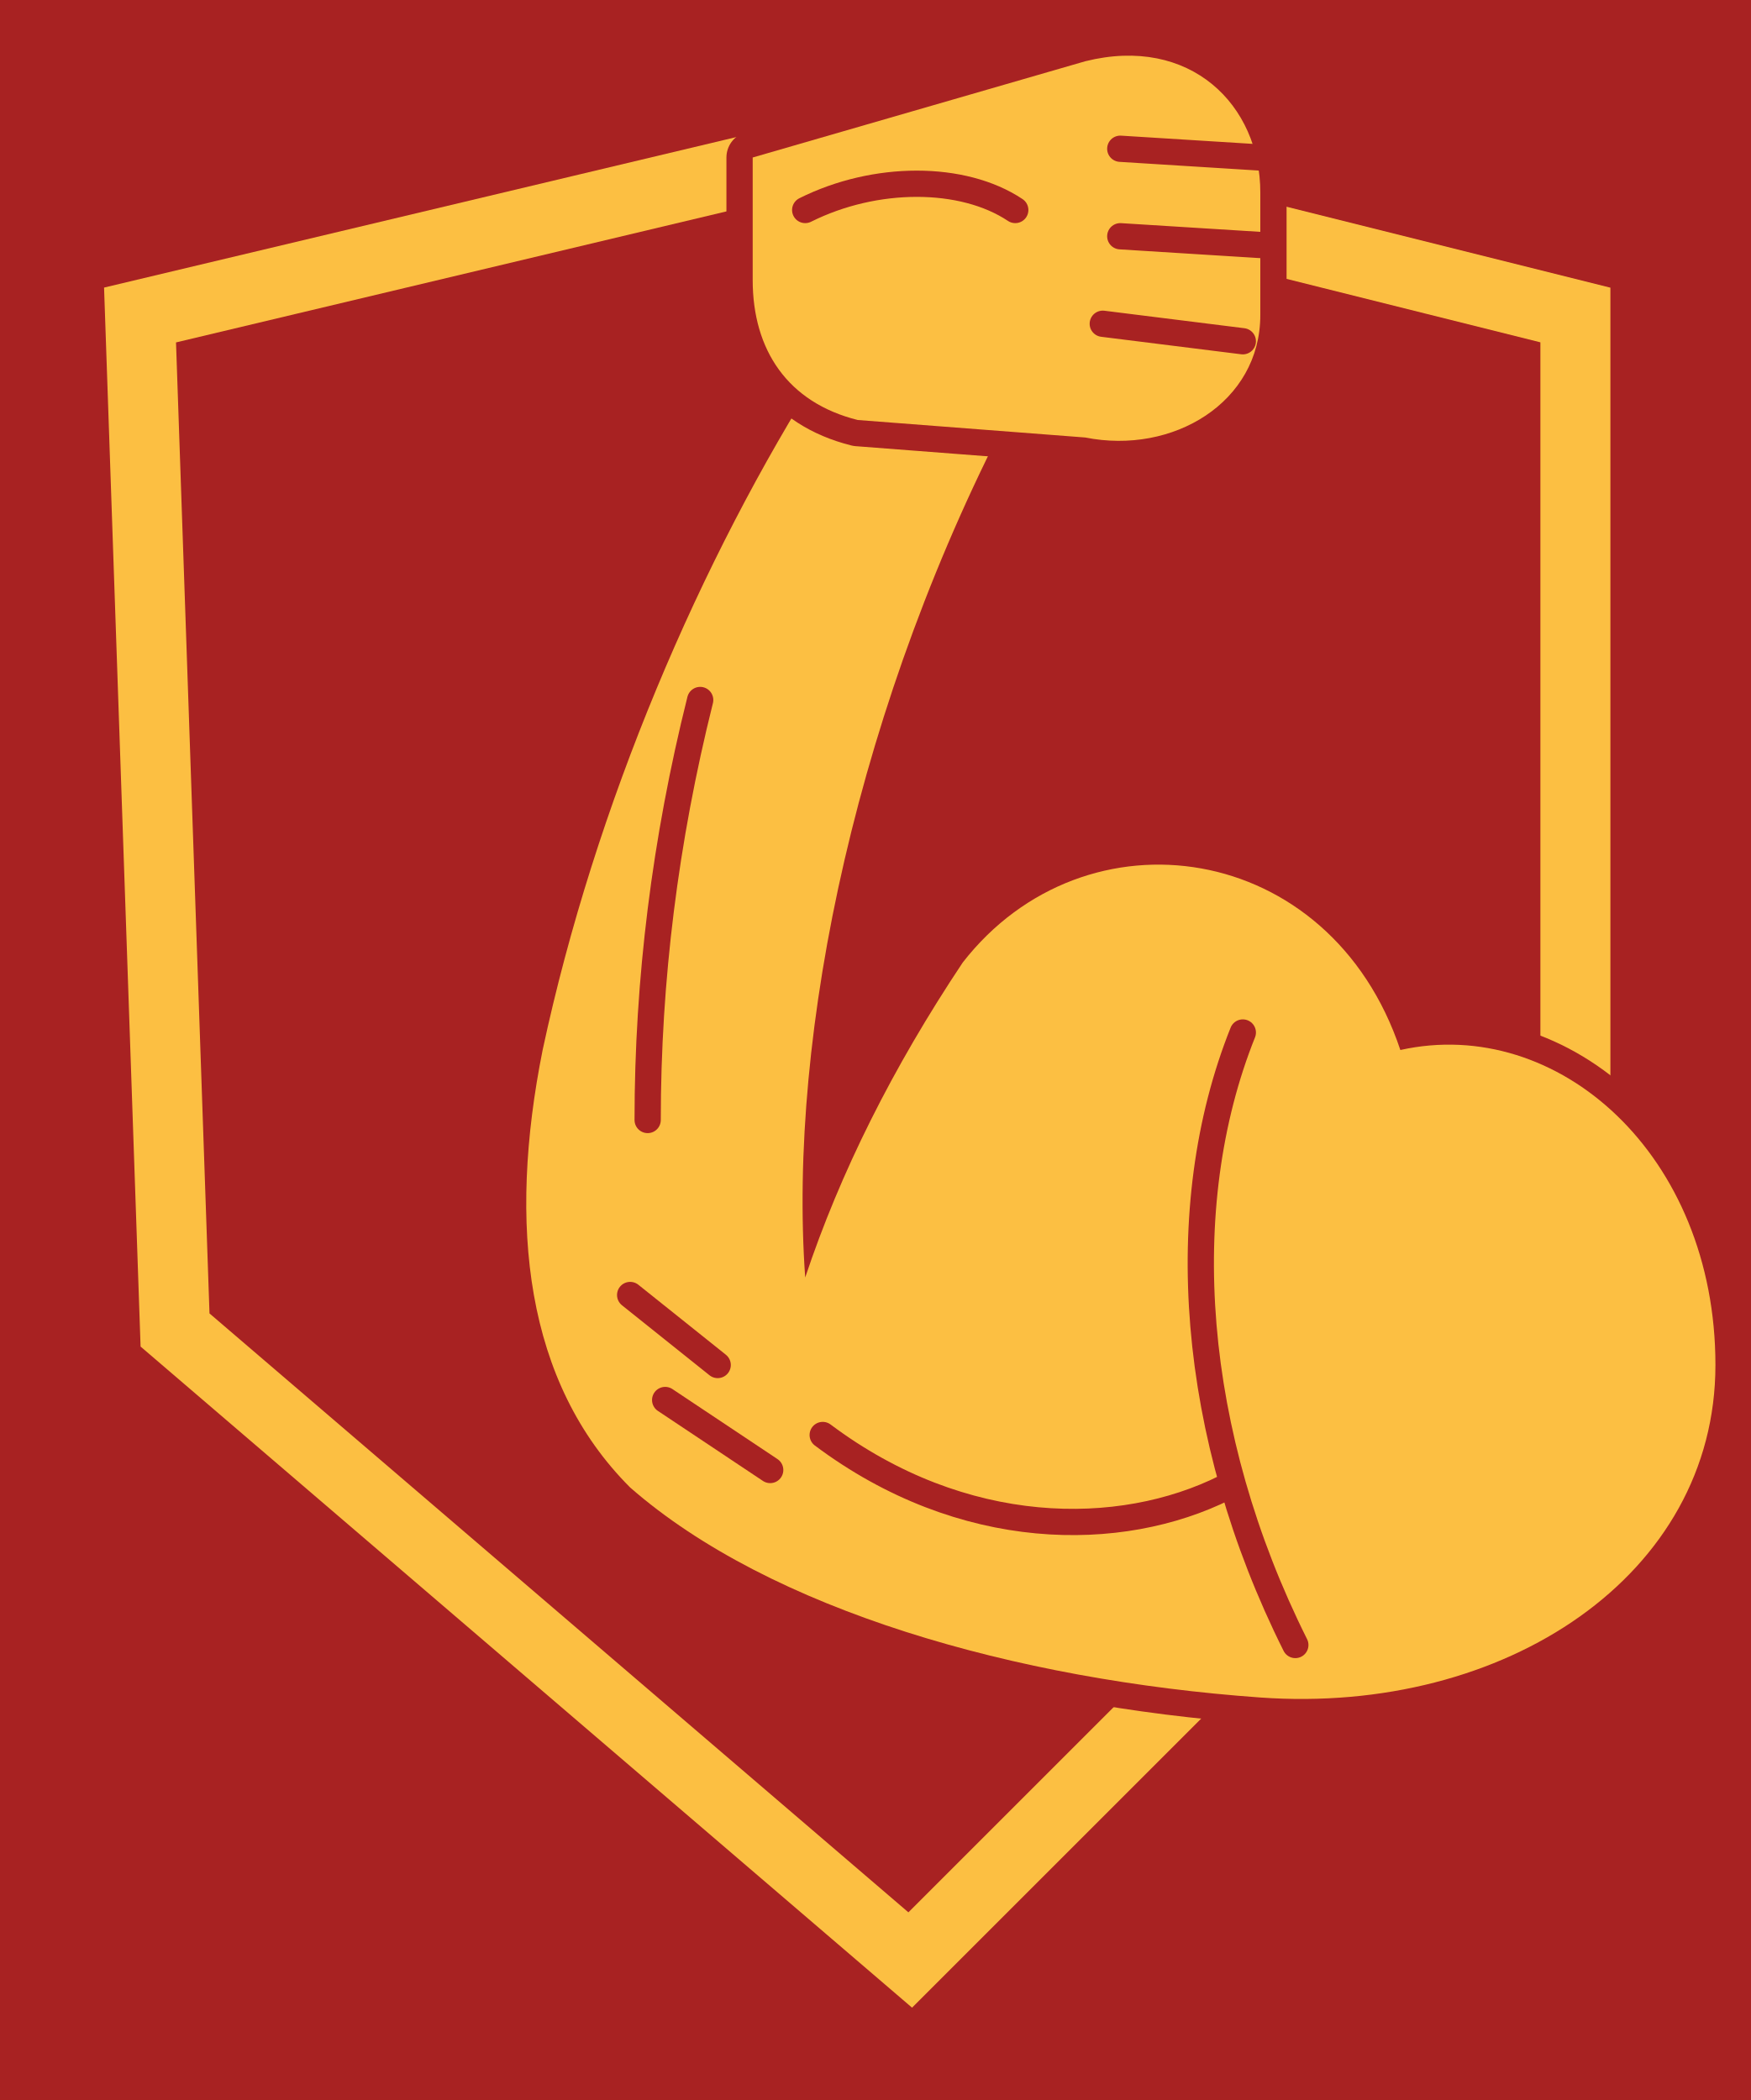
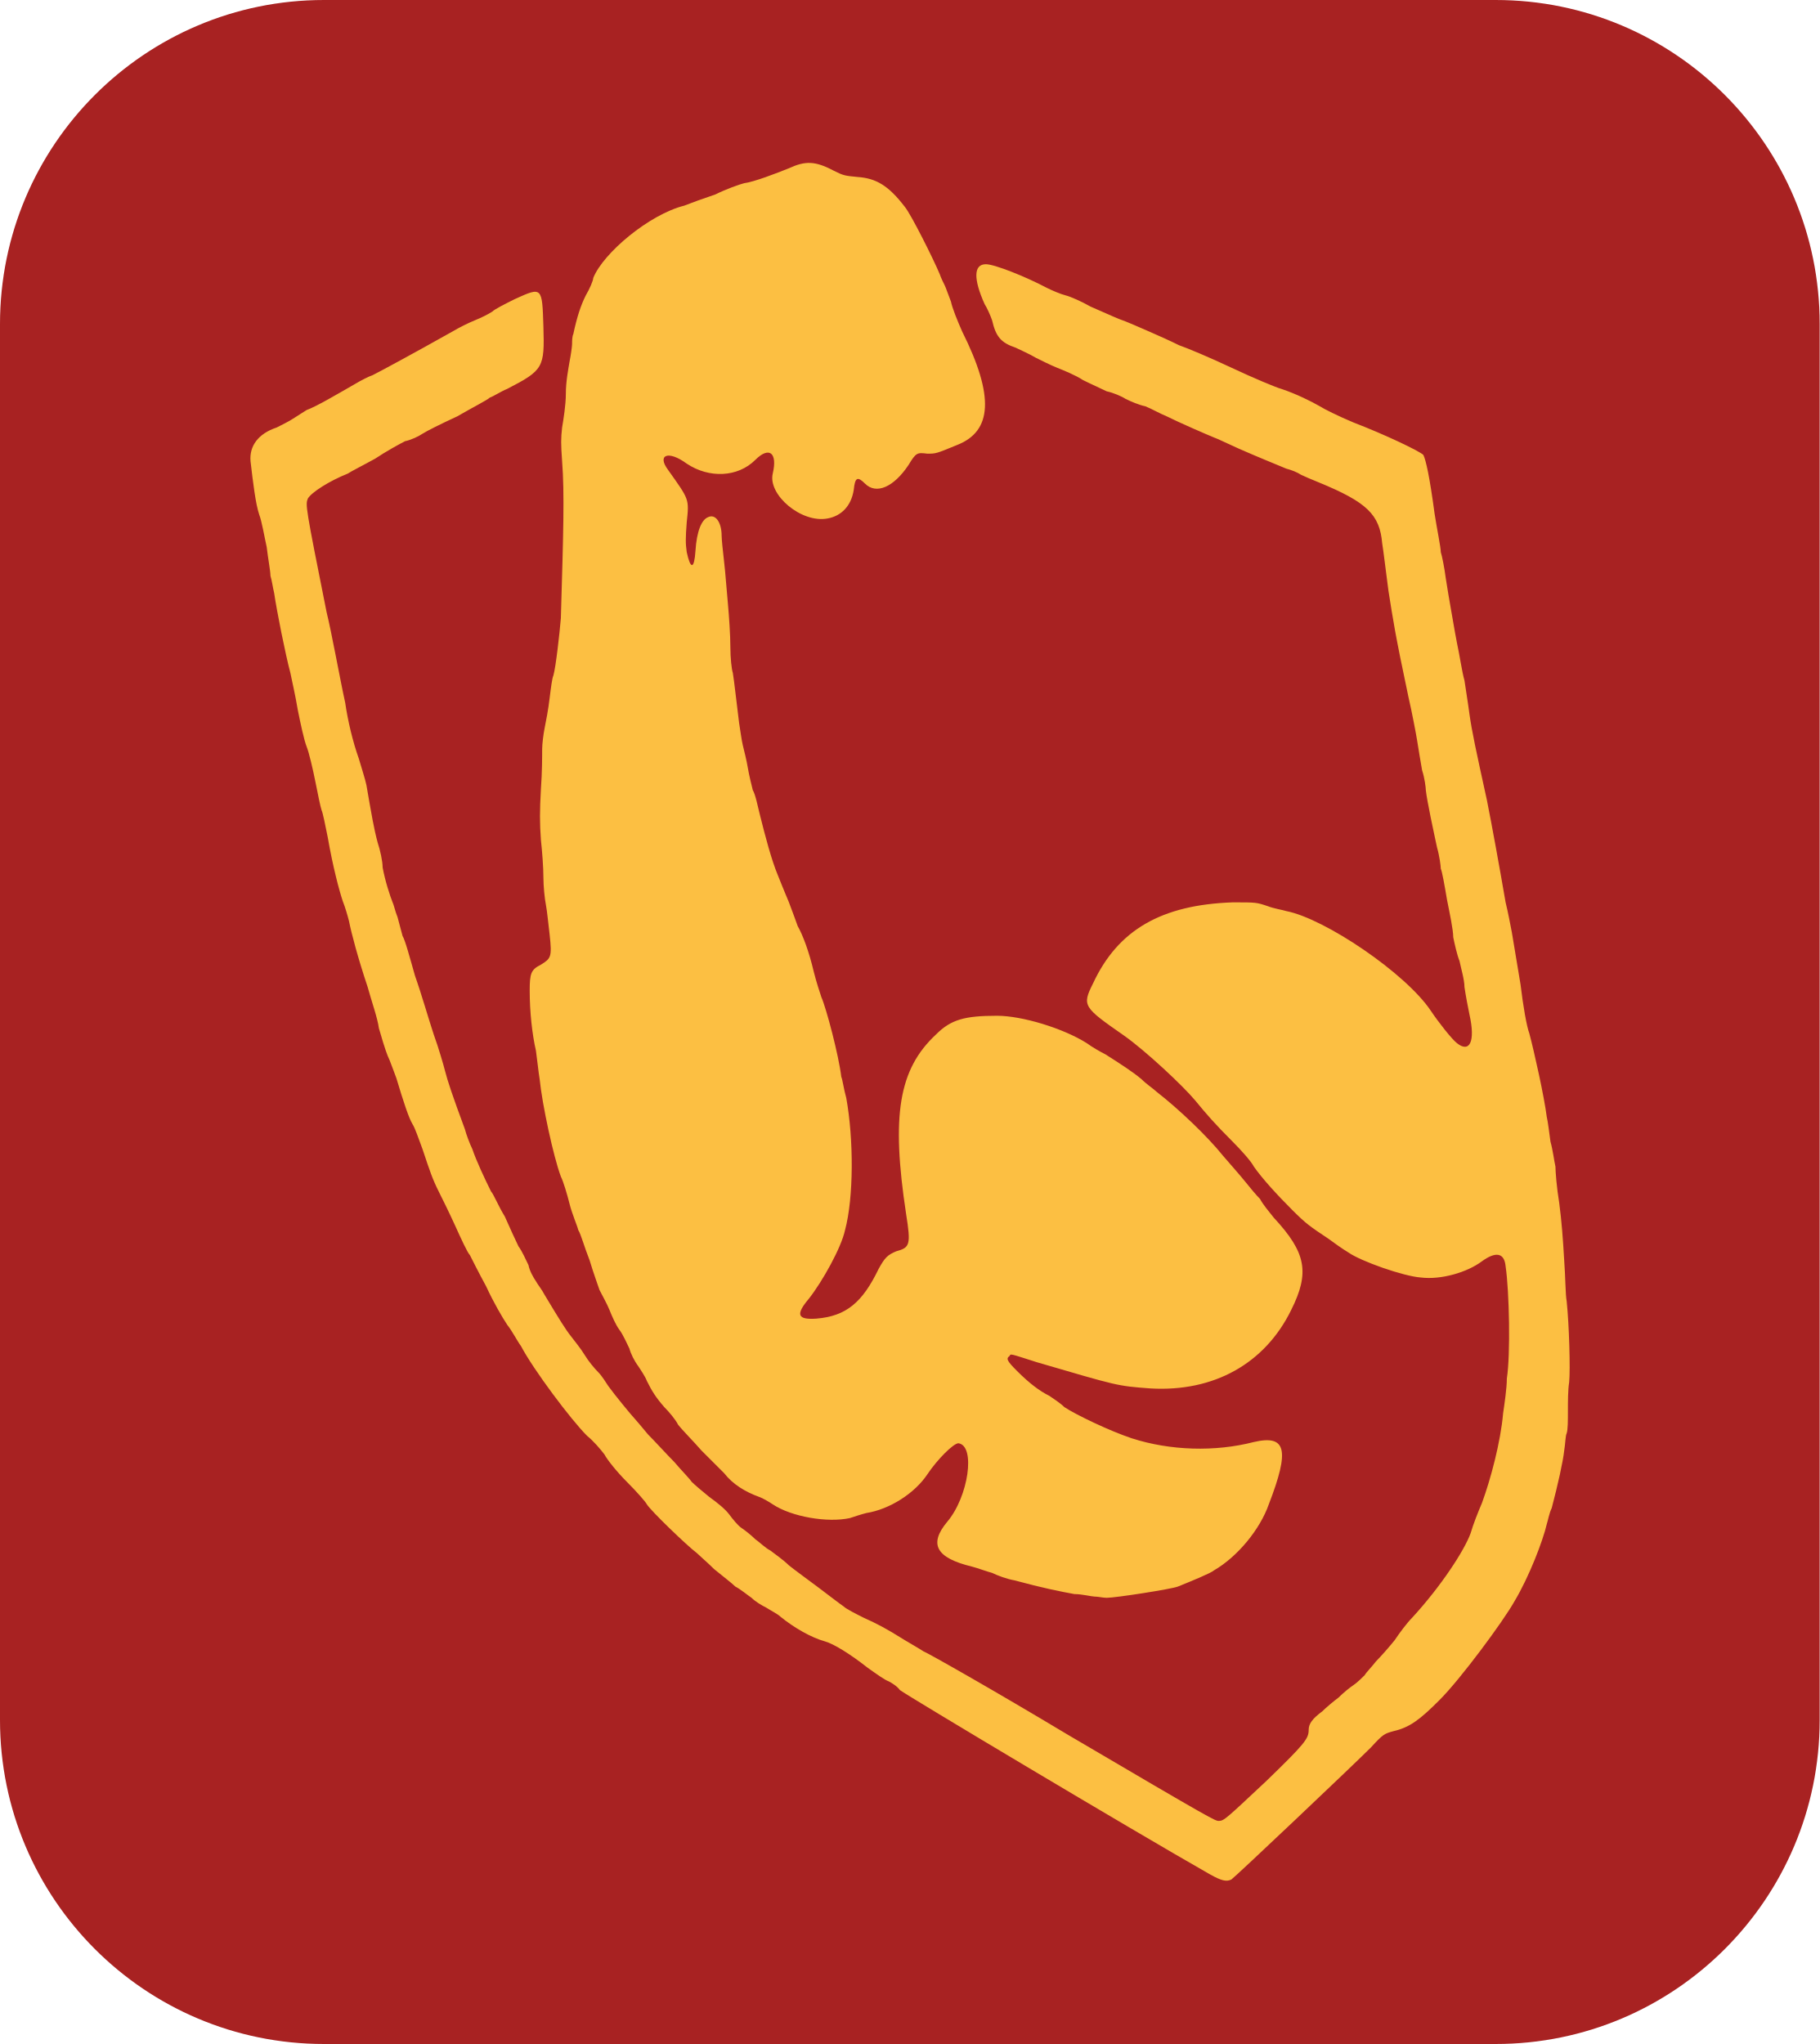
- <svg xmlns="http://www.w3.org/2000/svg" viewBox="0 0 100 120" style="--logo-bg:#a82222">
-   <rect x="-10" y="-4" width="120" height="128" rx="22" fill="#a82222" />
-   <path class="lg-shield" d="M8 18 L50 8 L90 18 L90 74 L52 112 L10 76 Z" fill="none" stroke="#fcbf42" stroke-width="4" />
-   <g class="lg-arm">
-     <g fill="#fcbf42" stroke="#a82222" stroke-width="3" paint-order="stroke" stroke-linejoin="round">
-       <path d="M47 21 C 40 32, 34 46, 31 60 C 29 70, 30 79, 36 85 C 44 92, 58 96, 72 97 C 86 98, 98 90, 98 78 C 98 66, 89 58, 80 60 C 76 48, 62 46, 55 55 C 51 61, 48 67, 46 73 C 45 59, 49 40, 58 23 Z" />
-       <path d="M43 9 L 62 3.5 C 68 2, 72 6, 72 11 L 72 18 C 72 23, 67 26, 62 25 L 49 24 C 45 23, 43 20, 43 16 Z" />
-     </g>
-     <g fill="none" stroke="#a82222" stroke-width="1.5" stroke-linecap="round">
-       <path d="M64 8.5 L72 9" />
-       <path d="M64 13.5 L72 14" />
-       <path d="M63 18.5 L71 19.5" />
-       <path d="M46 12 C 50 10, 55 10, 58 12" />
-       <path d="M71 59 C 67 69, 68 82, 74 94" />
-       <path d="M47 82 C 55 88, 64 88, 70 85" />
-       <path d="M38 80 L 44 84" />
-       <path d="M36 74 L 41 78" />
-       <path d="M40 40 C 38 48, 37 56, 37 64" />
-     </g>
-   </g>
+ <svg xmlns="http://www.w3.org/2000/svg" viewBox="-180 -110 1460 1640">
+   <rect x="-180" y="-110" width="1460" height="1640" rx="260" fill="#a82222" />
+   <path fill="#fcbf42" fill-rule="evenodd" d="M791 1394C726 1357 547 1250 542 1246C540 1243 535 1240 533 1239C530 1238 523 1233 516 1228C502 1217 489 1209 482 1207C471 1204 457 1196 446 1187C444 1185 438 1182 435 1180C431 1178 426 1175 423 1172C420 1170 414 1165 410 1163C407 1160 399 1154 393 1149C388 1144 381 1138 379 1136C371 1130 342 1102 339 1097C338 1095 331 1087 323 1079C315 1071 307 1061 305 1057C302 1053 296 1046 291 1042C278 1029 248 989 238 970C235 966 231 958 227 953C223 947 216 935 210 922C204 911 198 899 197 897C195 895 190 884 185 873C180 862 174 850 172 846C167 836 165 830 159 812C156 804 153 795 151 792C148 787 144 775 138 755C136 750 133 741 131 737C129 732 126 722 124 715C123 707 118 693 115 682C107 658 102 639 100 629C99 625 97 618 95 613C92 604 87 585 83 562C81 552 79 542 78 540C77 537 75 527 73 517C71 507 68 494 66 489C64 484 61 470 59 460C57 448 54 435 53 430C49 415 42 380 40 366C39 362 38 355 37 352C37 348 35 338 34 329C32 320 30 308 28 303C25 294 23 277 21 260C20 248 27 238 42 233C46 231 52 228 55 226C58 224 63 221 66 219C69 218 77 214 84 210C91 206 100 201 105 198C110 195 116 192 119 191C125 188 151 174 183 156C188 153 196 149 201 147C206 145 212 142 215 140C217 138 225 134 233 130C255 120 255 120 256 152C257 185 256 187 227 202C222 204 216 208 213 209C211 211 199 217 187 224C174 230 162 236 159 238C156 240 150 243 145 244C141 246 130 252 121 258C112 263 102 268 99 270C84 276 70 285 67 290C65 295 65 296 82 381C86 397 93 436 97 454C99 468 103 485 108 499C110 506 113 515 114 520C118 543 120 555 123 566C125 572 127 581 127 586C129 597 133 609 135 614C136 616 137 621 139 626C140 630 142 637 143 641C145 644 149 659 153 673C158 687 164 708 168 720C172 731 176 745 177 749C179 757 183 769 193 796C194 800 197 808 199 812C202 821 209 836 214 846C216 848 220 858 225 866C229 875 234 886 236 890C239 894 242 901 244 905C245 910 248 915 250 918C251 920 255 925 257 929C269 949 274 957 278 962C281 966 286 972 289 977C292 982 297 988 300 991C303 994 306 999 308 1002C313 1009 327 1026 329 1028C330 1029 335 1035 340 1041C346 1047 355 1057 361 1063C366 1069 373 1076 375 1079C377 1081 384 1087 389 1091C396 1096 402 1101 405 1105C408 1109 412 1114 415 1116C418 1118 423 1122 426 1125C429 1127 434 1132 438 1134C442 1137 449 1142 453 1146C458 1150 469 1158 477 1164C485 1170 494 1177 497 1179C499 1181 507 1185 513 1188C524 1193 530 1196 546 1206C551 1209 558 1213 561 1215C564 1216 617 1246 677 1282C796 1352 795 1351 798 1351C802 1351 804 1349 836 1319C867 1289 870 1285 870 1278C870 1273 873 1269 881 1263C884 1260 890 1255 894 1252C898 1248 903 1244 906 1242C909 1240 913 1236 915 1234C916 1232 921 1227 924 1223C928 1219 935 1211 939 1206C943 1200 949 1192 953 1188C976 1163 995 1134 1000 1120C1002 1113 1006 1103 1009 1096C1016 1077 1024 1047 1026 1024C1027 1017 1029 1004 1029 996C1032 977 1031 926 1028 906C1027 895 1020 894 1009 902C997 911 976 917 960 915C946 914 912 902 902 895C897 892 890 887 886 884C871 874 868 872 857 861C845 849 833 836 826 826C824 822 816 813 809 806C795 792 788 784 779 773C769 761 739 733 722 721C689 698 688 697 697 679C717 636 752 616 809 614C828 614 828 614 837 617C842 619 849 620 852 621C883 627 948 671 968 701C974 710 985 724 989 727C999 735 1004 726 999 704C998 699 996 689 995 682C995 676 992 666 991 661C989 656 987 647 986 642C986 636 983 622 981 612C979 600 977 589 976 587C976 585 975 577 973 570C970 556 965 533 964 524C964 522 963 514 961 508C960 502 958 491 957 484C956 478 953 462 950 449C939 397 938 389 934 364C932 349 930 332 929 326C927 303 917 293 878 277C873 275 866 272 864 271C861 269 856 267 852 266C840 261 830 257 814 250C805 246 797 242 794 241C789 239 766 229 756 224C751 222 744 218 739 216C734 215 727 212 723 210C720 208 713 205 708 204C704 202 695 198 689 195C683 191 673 187 668 185C663 183 655 179 651 177C646 174 639 171 635 169C623 165 619 160 616 147C615 144 612 137 610 134C601 114 601 102 611 102C618 102 643 112 660 121C664 123 671 126 675 127C679 128 688 132 695 136C702 139 713 144 718 146C724 148 735 153 742 156C749 159 760 164 766 167C772 169 791 177 808 185C825 193 844 201 848 202C860 206 872 212 879 216C882 218 894 224 906 229C932 239 959 252 962 255C964 259 967 272 971 302C973 315 976 329 976 333C977 336 979 346 980 354C981 361 983 372 984 378C985 383 987 396 989 406C991 415 993 429 995 436C996 443 998 455 999 463C1001 477 1004 491 1013 532C1017 552 1023 585 1028 614C1030 622 1032 633 1033 638C1034 644 1037 662 1040 680C1042 697 1045 714 1047 719C1051 734 1059 770 1061 786C1062 790 1063 799 1064 806C1066 813 1067 822 1068 826C1068 830 1069 843 1071 855C1073 870 1074 884 1075 901C1076 914 1076 929 1077 934C1079 953 1080 989 1079 999C1078 1005 1078 1015 1078 1022C1078 1030 1078 1037 1077 1040C1076 1042 1076 1048 1075 1054C1074 1063 1070 1081 1065 1100C1063 1104 1062 1110 1061 1113C1058 1126 1047 1155 1035 1175C1026 1191 992 1237 975 1254C959 1270 951 1276 938 1279C931 1281 930 1281 920 1292C905 1307 811 1396 808 1398C804 1400 800 1399 791 1394ZM698 1171C696 1171 688 1169 682 1169C671 1167 656 1164 634 1158C628 1157 620 1154 616 1152C612 1151 604 1148 600 1147C571 1140 565 1129 580 1111C597 1091 603 1050 589 1048C585 1048 572 1061 564 1073C554 1088 534 1101 515 1104C511 1105 505 1107 502 1108C484 1112 455 1107 440 1097C437 1095 432 1092 429 1091C418 1087 408 1081 401 1072C398 1069 390 1061 383 1054C376 1046 367 1037 364 1033C362 1029 357 1023 353 1019C346 1011 343 1006 339 998C338 995 334 989 332 986C329 982 326 976 325 972C323 968 320 961 317 957C314 953 311 946 309 941C307 936 303 929 301 925C300 922 296 911 293 901C289 891 286 880 284 877C283 873 279 864 277 856C275 848 272 838 270 834C264 818 255 776 253 756C252 750 251 740 250 733C247 720 245 702 245 685C245 671 246 668 254 664C262 659 263 658 261 640C260 632 259 621 258 616C257 611 256 601 256 594C256 586 255 573 254 564C253 550 253 541 254 523C255 510 255 496 255 491C255 487 256 479 257 474C258 469 260 459 261 450C262 442 263 434 264 432C266 425 269 398 270 386C272 318 273 286 271 260C270 246 270 242 271 233C272 227 274 215 274 206C274 196 276 186 277 180C278 175 279 168 279 166C279 164 279 160 280 158C283 144 286 135 290 127C293 122 296 115 296 113C304 93 341 62 369 55C374 53 385 49 394 46C402 42 413 38 417 37C425 36 443 29 453 25C466 19 474 19 489 27C497 31 498 31 508 32C523 33 533 39 546 56C551 62 569 98 574 110C575 113 577 117 578 119C579 121 581 127 583 132C584 137 588 147 592 156C618 208 616 236 588 247C571 254 571 254 564 254C556 253 555 253 549 263C537 281 523 287 514 278C508 272 506 273 505 283C503 296 495 304 484 306C463 310 436 287 440 270C444 253 437 248 426 259C412 273 389 274 371 262C356 251 347 255 356 267C373 291 373 290 371 309C370 322 370 326 371 333C374 347 377 347 378 332C379 316 383 307 388 305C394 302 399 309 399 320C399 323 400 332 401 341C402 349 403 364 404 374C405 385 406 400 406 409C406 418 407 427 408 430C409 436 411 454 413 470C414 476 415 484 416 488C417 492 419 500 420 506C421 512 423 520 424 524C426 527 428 537 430 545C434 561 439 580 444 592C446 597 450 607 453 614C456 622 459 630 460 633C464 640 469 653 473 670C475 678 478 687 479 690C483 699 493 737 495 754C496 756 497 764 499 771C505 804 505 851 498 877C495 891 480 918 469 932C458 945 460 949 475 948C499 946 512 935 525 908C530 899 532 897 539 894C550 891 551 889 547 864C535 785 541 748 571 720C583 708 594 705 620 705C640 705 673 715 692 727C696 730 703 734 707 736C718 743 729 750 736 756C740 760 746 764 748 766C766 780 789 802 801 817C807 824 815 833 819 838C823 843 828 849 831 852C833 856 838 862 842 867C868 895 871 911 856 941C835 984 794 1007 743 1004C716 1002 717 1002 652 983C630 976 631 976 630 978C627 980 628 982 636 990C646 1000 654 1006 662 1010C665 1012 671 1016 674 1019C683 1025 710 1038 728 1044C759 1054 795 1055 826 1047C852 1041 855 1053 838 1097C831 1117 813 1139 794 1150C792 1152 775 1159 765 1163C760 1165 715 1172 708 1172C705 1172 701 1171 698 1171Z" />
</svg>
